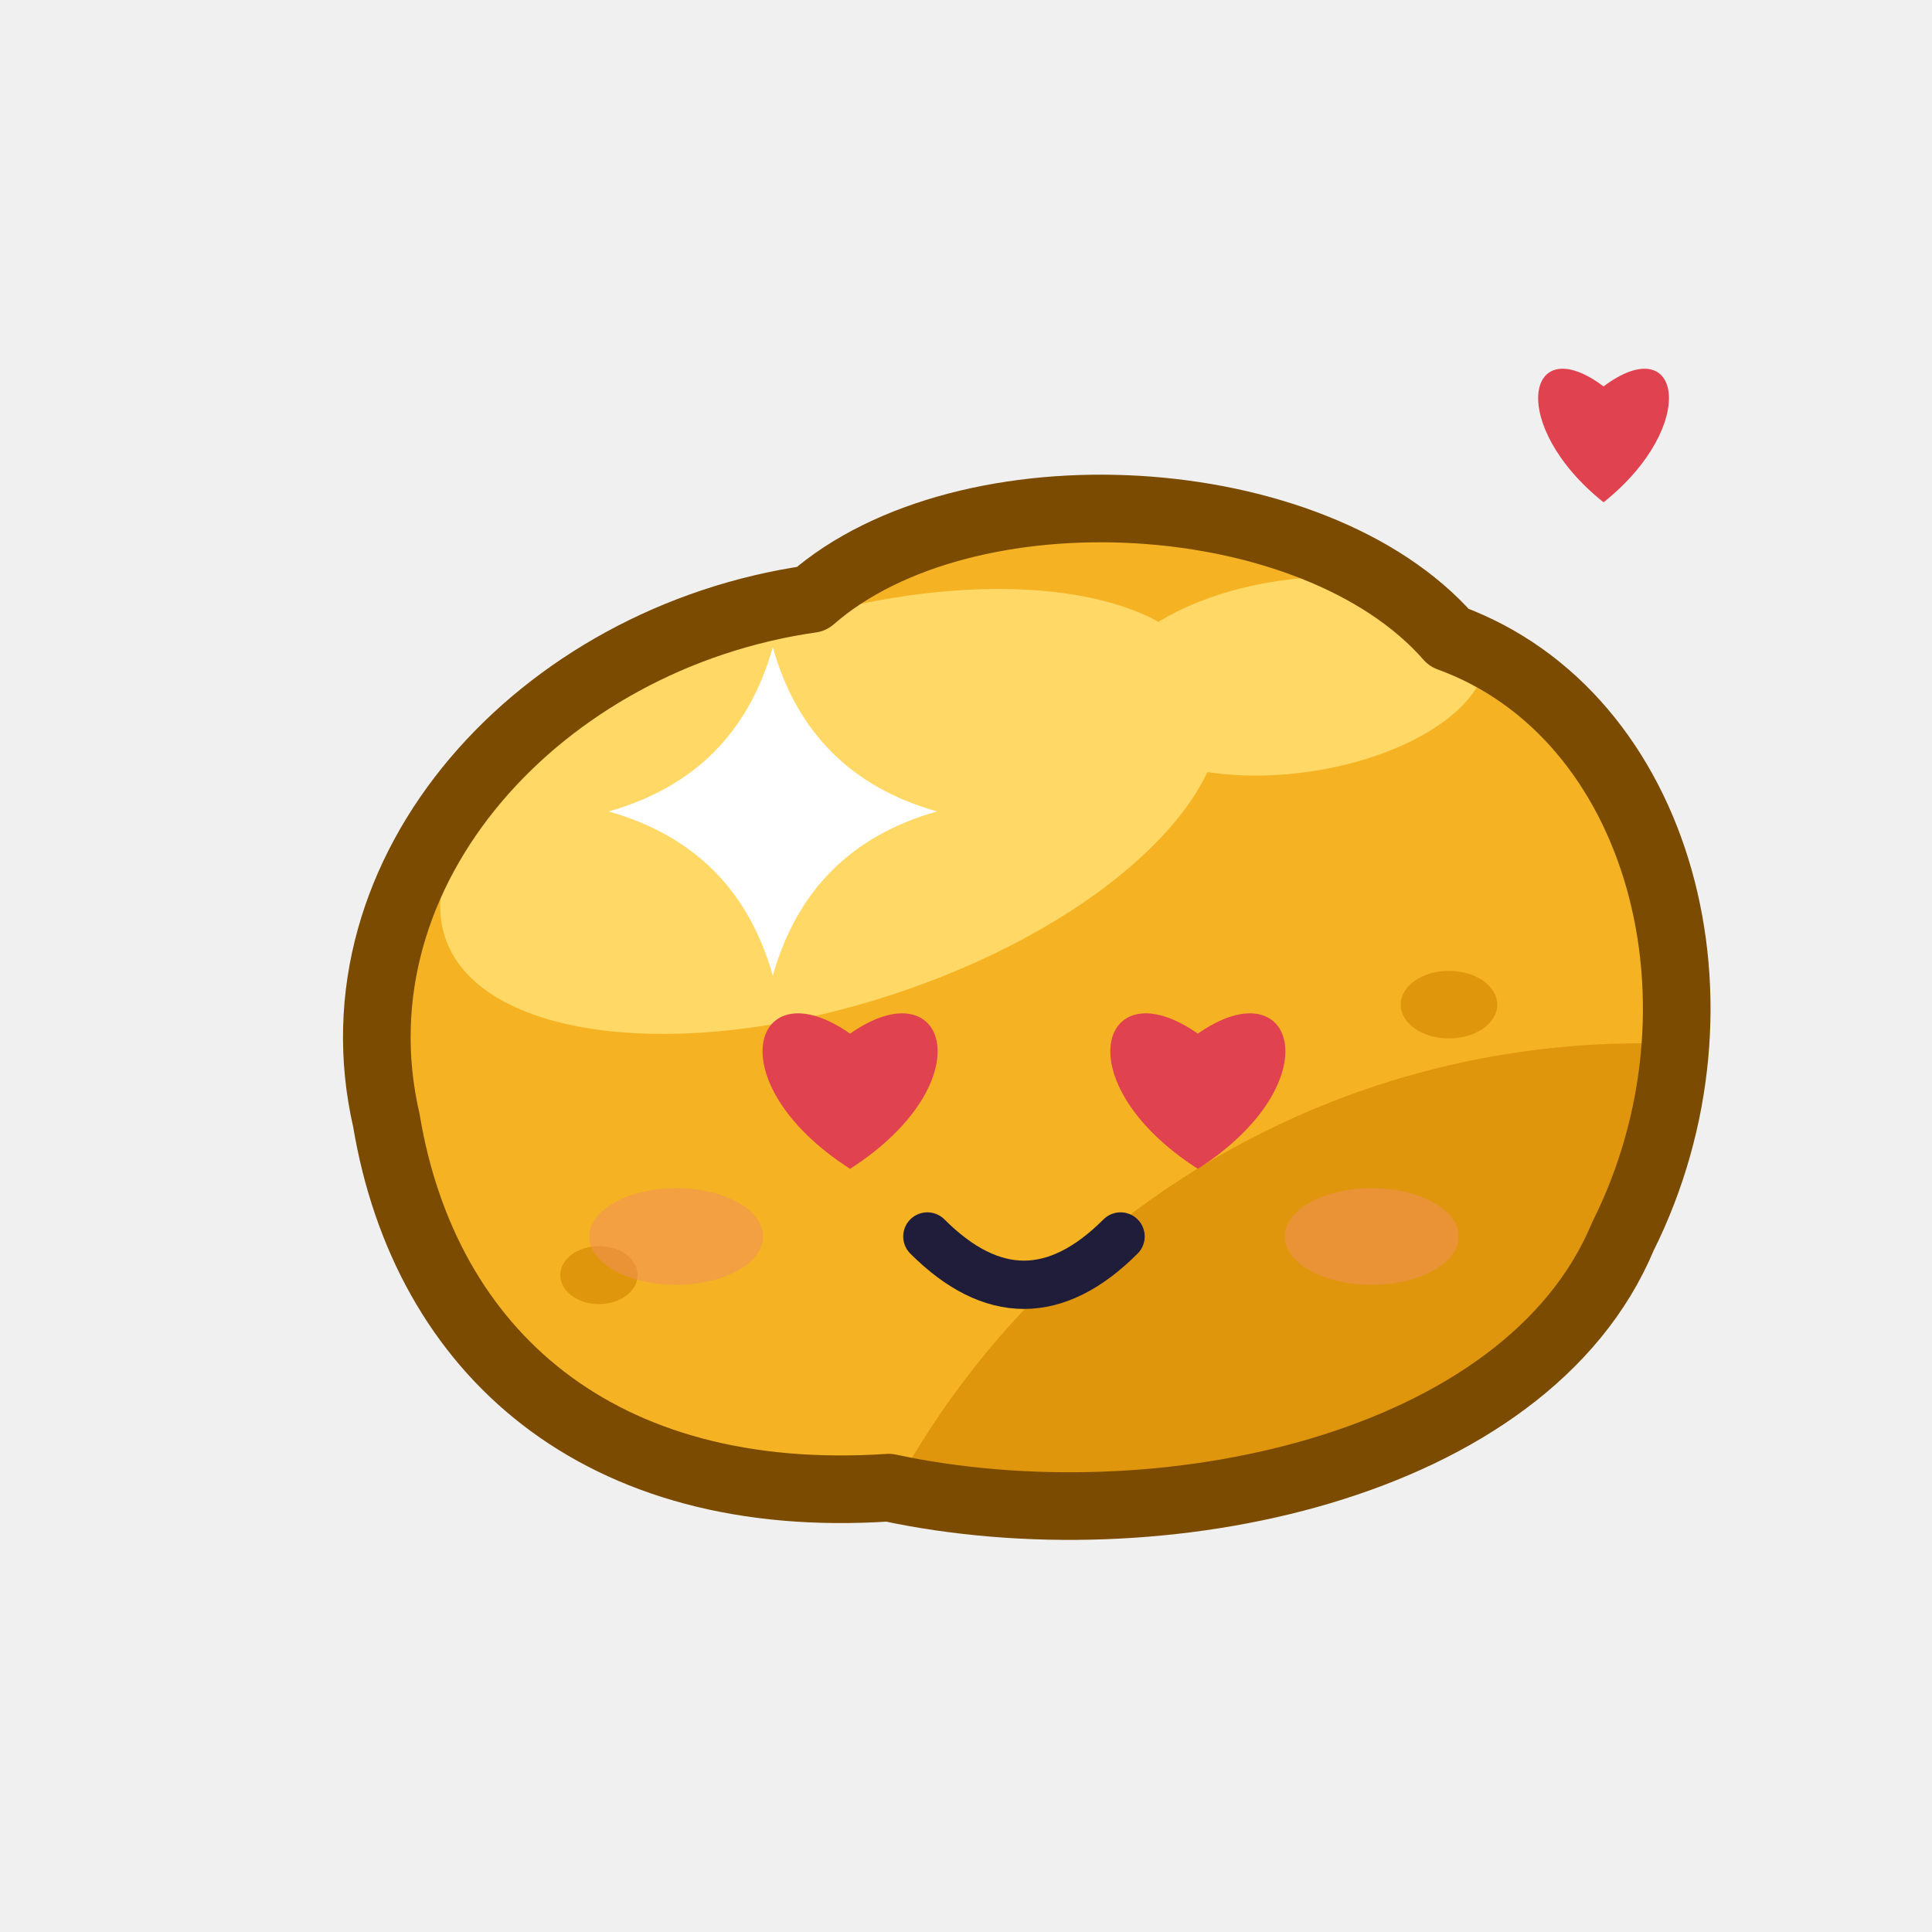
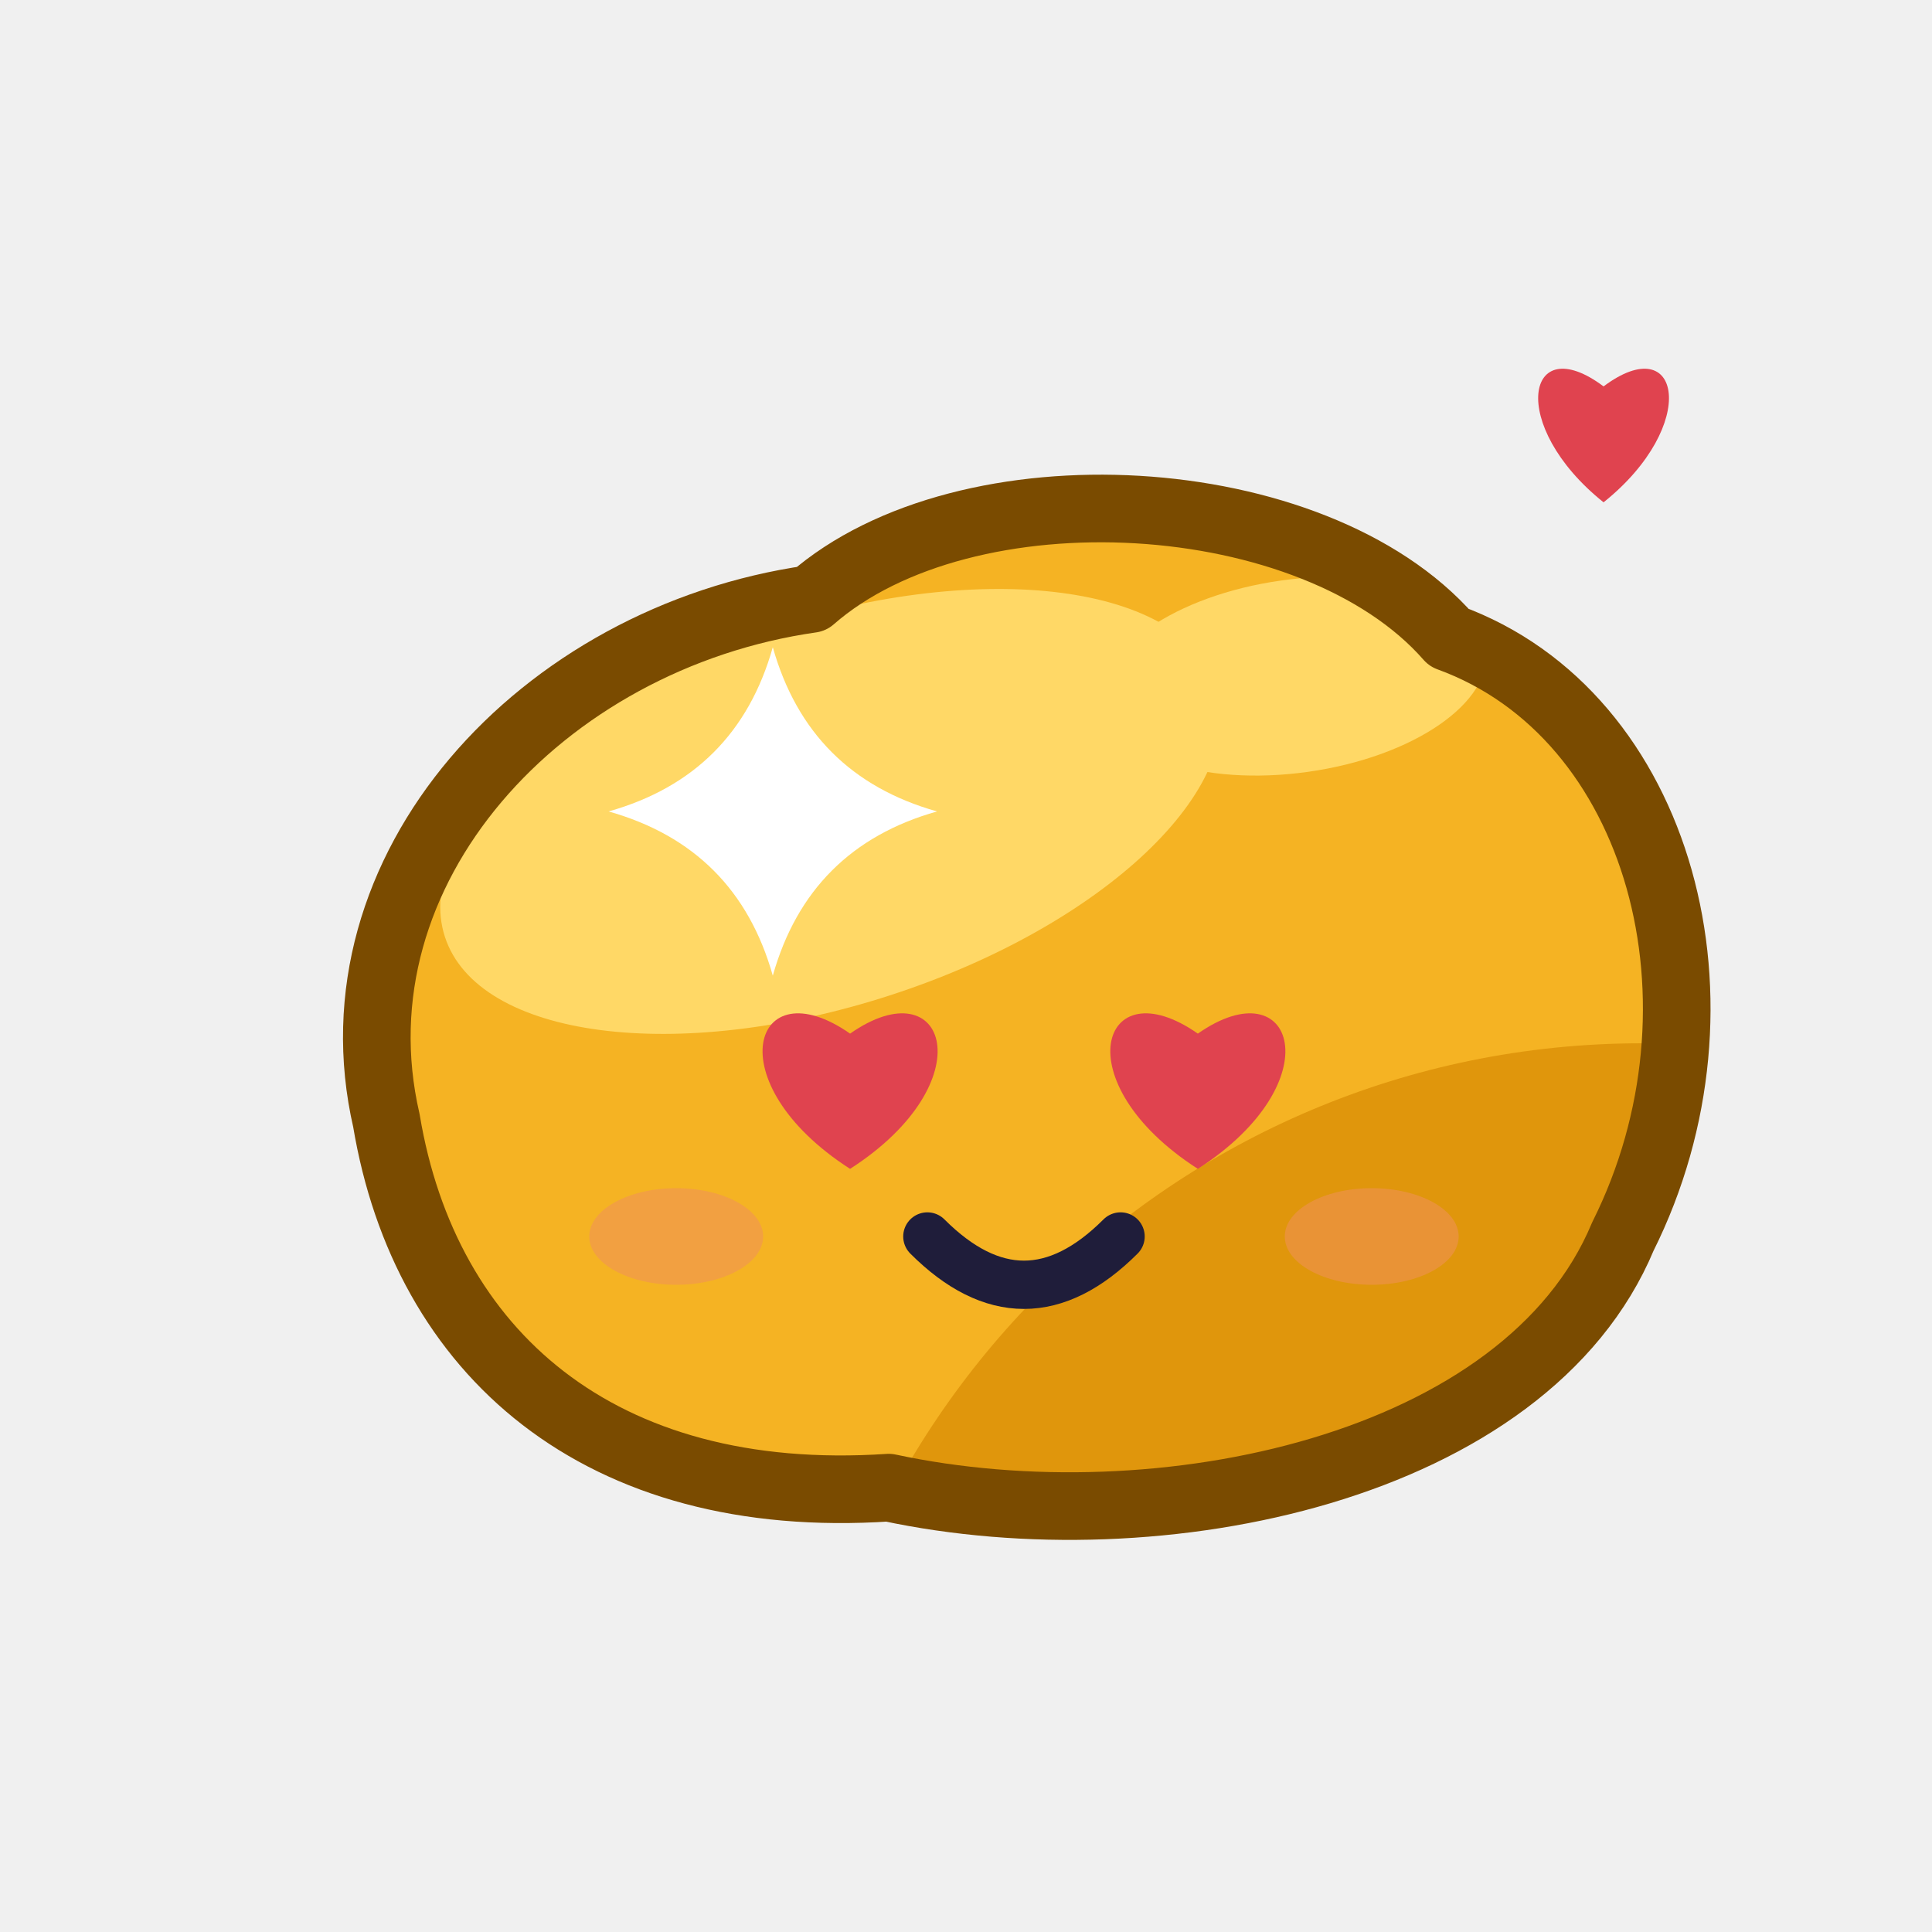
<svg xmlns="http://www.w3.org/2000/svg" viewBox="0 0 200 200" role="img" aria-label="Pépite amoureuse">
  <defs>
    <clipPath id="cp-amoureuse">
      <path d="M40,116 C34,90 56,66 84,62 C100,48 136,50 150,66 C172,74 180,104 168,128 C158,152 120,160 92,154 C62,156 44,140 40,116 Z" />
    </clipPath>
  </defs>
  <path d="M40,116 C34,90 56,66 84,62 C100,48 136,50 150,66 C172,74 180,104 168,128 C158,152 120,160 92,154 C62,156 44,140 40,116 Z" fill="#F5B323" />
  <g clip-path="url(#cp-amoureuse)">
    <circle cx="170" cy="196" r="88" fill="#E0960C" />
    <ellipse cx="86" cy="84" rx="42" ry="20" transform="rotate(-18 86 84)" fill="#FFD866" />
    <ellipse cx="134" cy="70" rx="20" ry="10" transform="rotate(-8 134 70)" fill="#FFD866" />
-     <ellipse cx="150" cy="104" rx="5" ry="3.5" fill="#E0960C" />
-     <ellipse cx="62" cy="132" rx="4" ry="3" fill="#E0960C" />
  </g>
  <path d="M40,116 C34,90 56,66 84,62 C100,48 136,50 150,66 C172,74 180,104 168,128 C158,152 120,160 92,154 C62,156 44,140 40,116 Z" fill="none" stroke="#7A4B00" stroke-width="7" stroke-linejoin="round" />
  <path d="M80,67 Q83.74,80.26 97,84 Q83.74,87.74 80,101 Q76.26,87.74 63,84 Q76.26,80.26 80,67 Z" fill="#fff" />
  <path d="M88,121 C74,112 78,100 88,107 C98,100 102,112 88,121 Z" fill="#E0434F" />
  <path d="M124,121 C110,112 114,100 124,107 C134,100 138,112 124,121 Z" fill="#E0434F" />
  <path d="M96,128 Q106,138 116,128" stroke="#1F1D3A" stroke-width="5" stroke-linecap="round" stroke-linejoin="round" fill="none" />
  <ellipse cx="70" cy="128" rx="9" ry="5" fill="#F0905A" opacity="0.55" />
  <ellipse cx="142" cy="128" rx="9" ry="5" fill="#F0905A" opacity="0.55" />
  <path d="M166,52 C156,44 158,34 166,40 C174,34 176,44 166,52 Z" fill="#E0434F" />
</svg>
